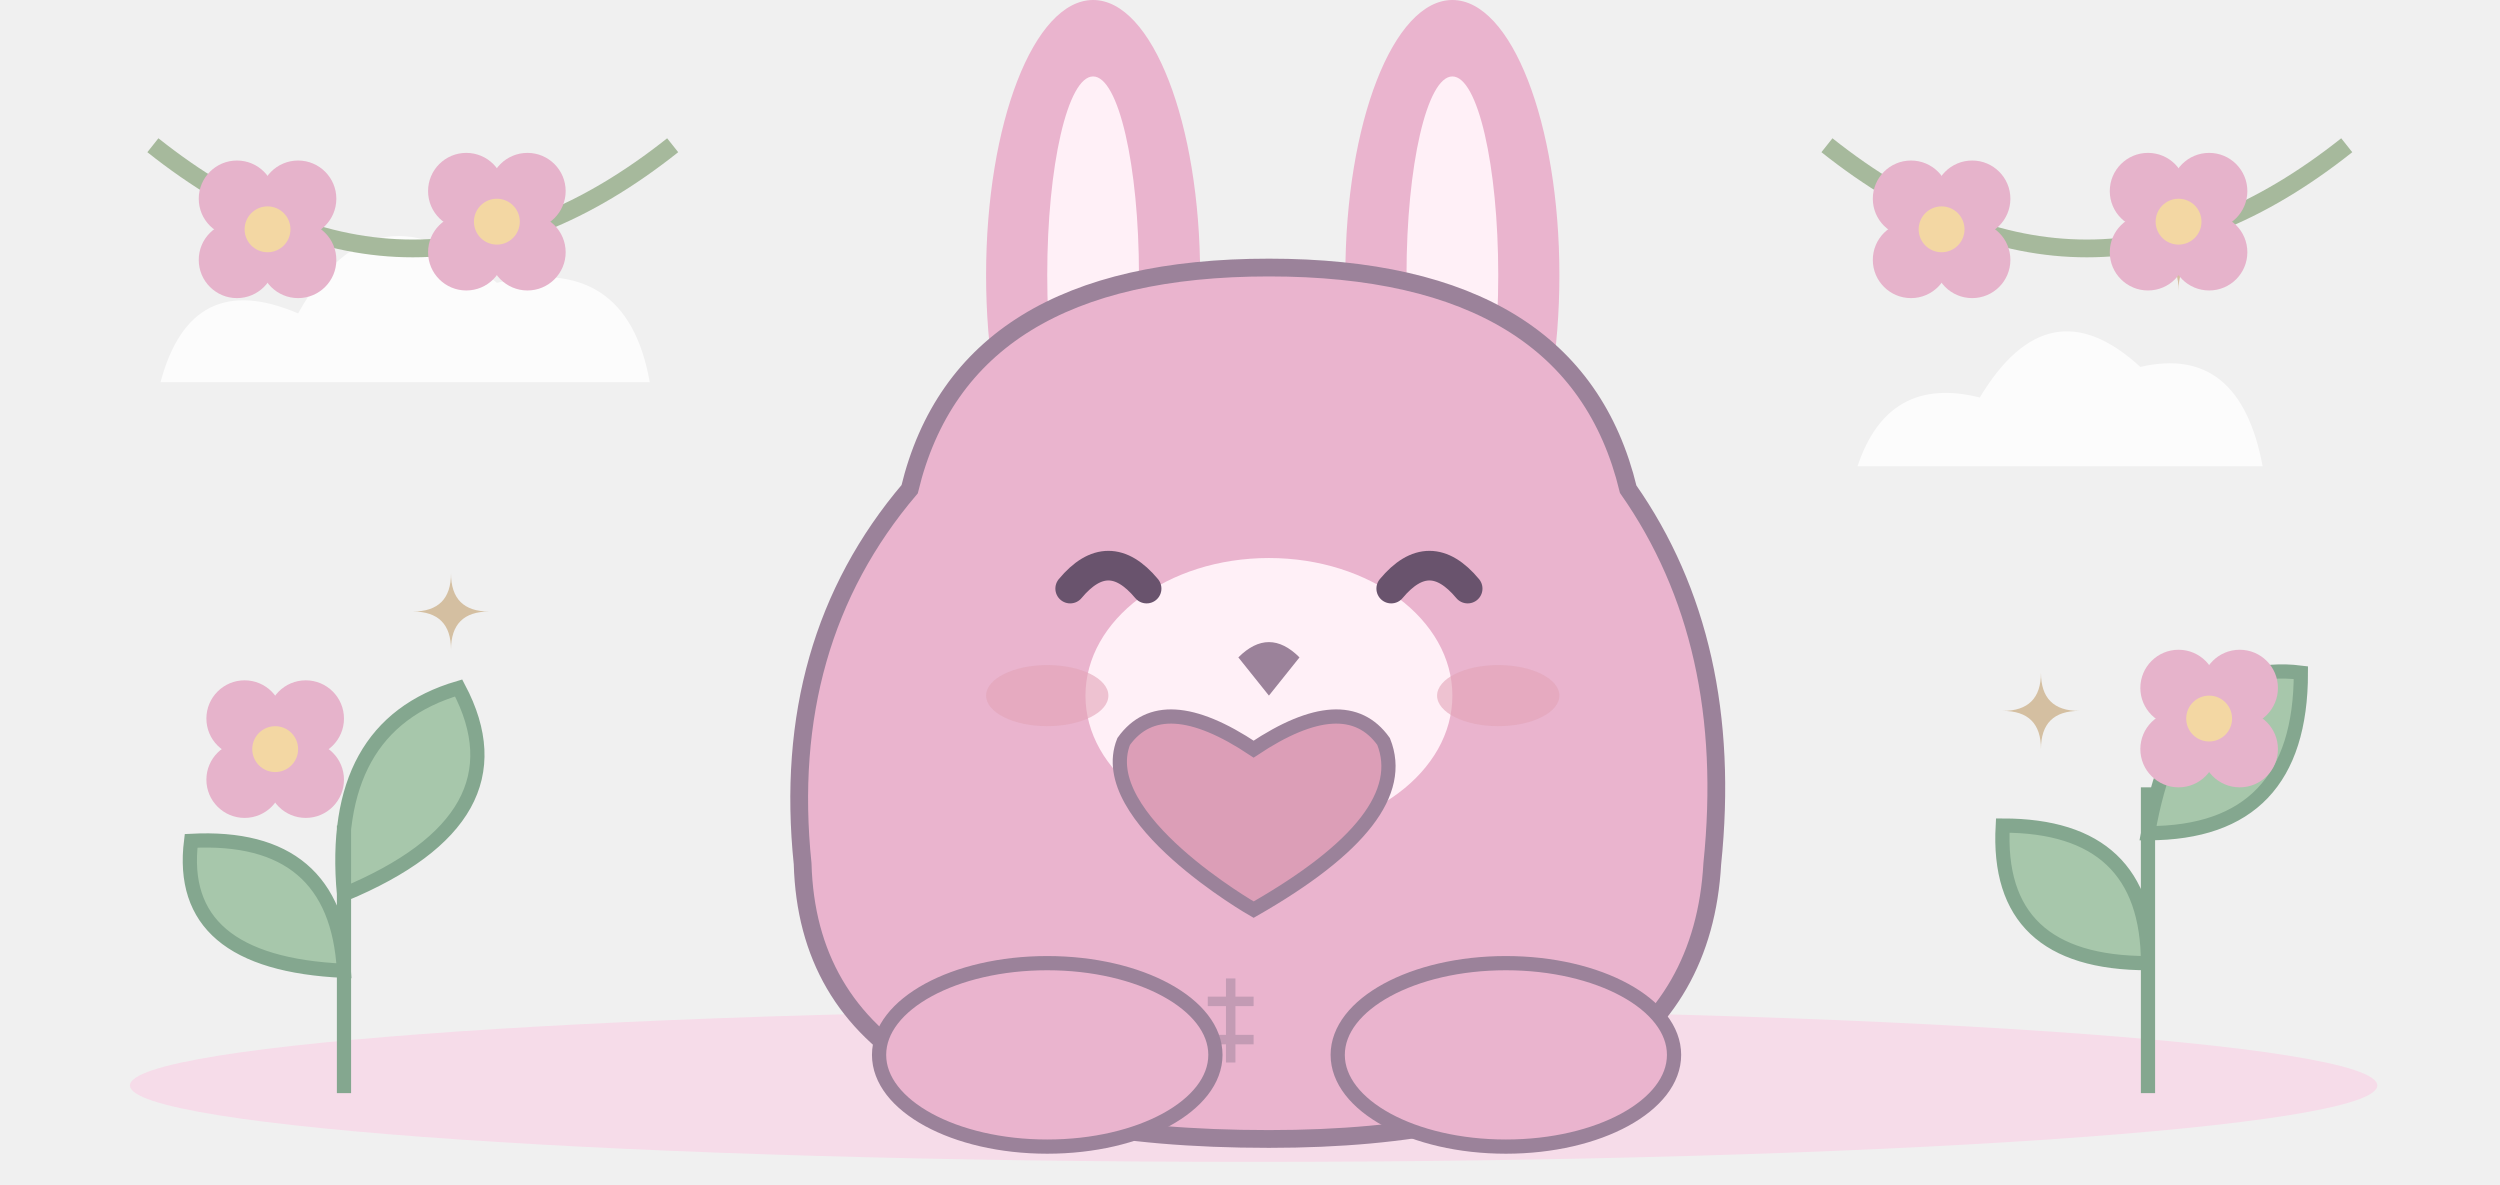
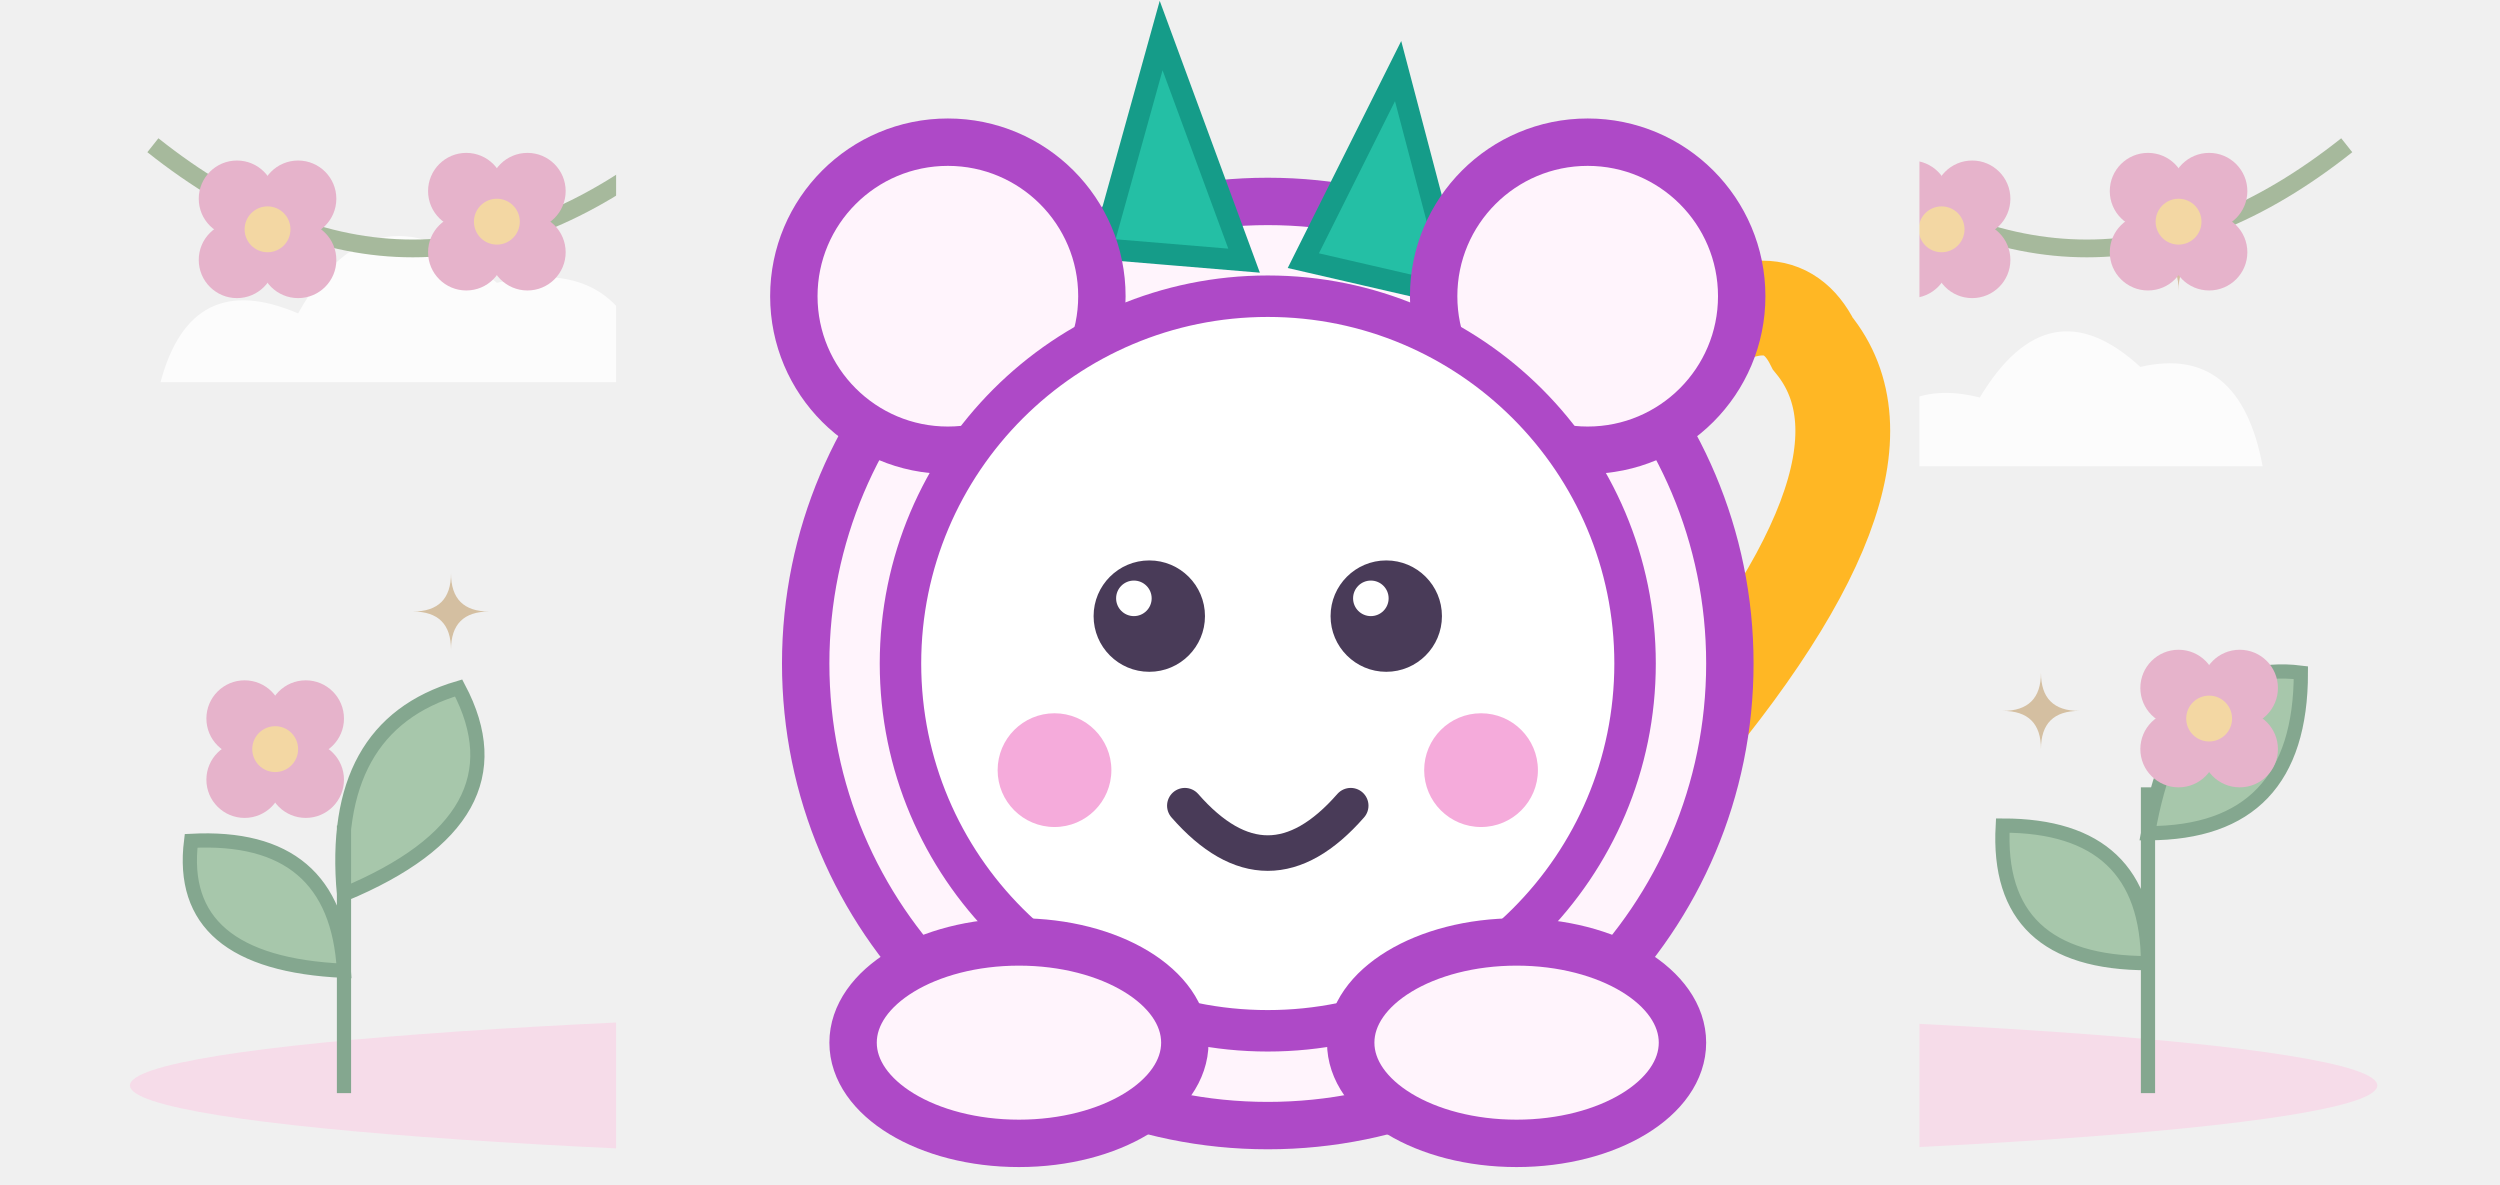
<svg xmlns="http://www.w3.org/2000/svg" width="211" height="100" viewBox="0 0 211 100" fill="none">
-   <path d="M105.806 98.064C158.184 98.064 200.645 95.176 200.645 91.613C200.645 88.05 158.184 85.161 105.806 85.161C53.428 85.161 10.968 88.05 10.968 91.613C10.968 95.176 53.428 98.064 105.806 98.064Z" fill="#F6DCE9" />
-   <path opacity="0.8" d="M13.548 32.258C15.269 25.806 19.14 23.871 25.161 26.452C29.462 18.71 35.054 17.849 41.935 23.871C49.247 22.151 53.548 24.946 54.839 32.258H13.548ZM156.774 39.355C158.495 34.194 161.935 32.258 167.097 33.548C170.968 27.097 175.484 26.237 180.645 30.968C186.237 29.677 189.677 32.473 190.968 39.355H156.774Z" fill="white" />
-   <path d="M24.516 14.839C24.516 16.989 23.441 18.065 21.29 18.065C23.441 18.065 24.516 19.14 24.516 21.291C24.516 19.14 25.591 18.065 27.742 18.065C25.591 18.065 24.516 16.989 24.516 14.839Z" fill="#D4BFA1" />
-   <path d="M183.871 18.064C183.871 20.215 182.796 21.29 180.645 21.29C182.796 21.29 183.871 22.366 183.871 24.516C183.871 22.366 184.946 21.29 187.097 21.29C184.946 21.29 183.871 20.215 183.871 18.064Z" fill="#D4BFA1" />
-   <path d="M172.258 56.774C172.258 58.925 171.183 60 169.032 60C171.183 60 172.258 61.075 172.258 63.226C172.258 61.075 173.333 60 175.484 60C173.333 60 172.258 58.925 172.258 56.774Z" fill="#D4BFA1" />
-   <path d="M38.065 48.387C38.065 50.538 36.989 51.613 34.839 51.613C36.989 51.613 38.065 52.688 38.065 54.839C38.065 52.688 39.14 51.613 41.29 51.613C39.14 51.613 38.065 50.538 38.065 48.387Z" fill="#D4BFA1" />
-   <path d="M29.032 92.258V69.677V92.258ZM29.032 81.935C19.57 81.505 15.269 77.849 16.129 70.968C24.301 70.538 28.602 74.194 29.032 81.935ZM29.032 75.484C28.172 66.021 31.398 60.215 38.71 58.064C42.581 65.376 39.355 71.183 29.032 75.484ZM181.29 92.258V66.451V92.258ZM181.29 81.29C172.688 81.29 168.602 77.419 169.032 69.677C177.204 69.677 181.29 73.548 181.29 81.29ZM181.29 70.323C183.011 60.43 187.312 55.914 194.194 56.774C194.194 65.806 189.892 70.323 181.29 70.323Z" fill="#A7C7AB" />
-   <path d="M29.032 92.258V69.677M181.29 92.258V66.451M29.032 81.935C19.57 81.505 15.269 77.849 16.129 70.968C24.301 70.538 28.602 74.194 29.032 81.935ZM29.032 75.484C28.172 66.021 31.398 60.215 38.71 58.064C42.581 65.376 39.355 71.183 29.032 75.484ZM181.29 81.29C172.688 81.29 168.602 77.419 169.032 69.677C177.204 69.677 181.29 73.548 181.29 81.29ZM181.29 70.323C183.011 60.43 187.312 55.914 194.194 56.774C194.194 65.806 189.892 70.323 181.29 70.323Z" stroke="#84A78F" stroke-width="1.2" />
-   <path d="M20.645 63.871C22.427 63.871 23.871 62.427 23.871 60.645C23.871 58.864 22.427 57.419 20.645 57.419C18.864 57.419 17.419 58.864 17.419 60.645C17.419 62.427 18.864 63.871 20.645 63.871Z" fill="#E6B3CB" />
-   <path d="M25.806 63.871C27.588 63.871 29.032 62.427 29.032 60.645C29.032 58.864 27.588 57.419 25.806 57.419C24.025 57.419 22.581 58.864 22.581 60.645C22.581 62.427 24.025 63.871 25.806 63.871Z" fill="#E6B3CB" />
-   <path d="M20.645 69.032C22.427 69.032 23.871 67.588 23.871 65.806C23.871 64.025 22.427 62.581 20.645 62.581C18.864 62.581 17.419 64.025 17.419 65.806C17.419 67.588 18.864 69.032 20.645 69.032Z" fill="#E6B3CB" />
-   <path d="M25.806 69.032C27.588 69.032 29.032 67.588 29.032 65.806C29.032 64.025 27.588 62.581 25.806 62.581C24.025 62.581 22.581 64.025 22.581 65.806C22.581 67.588 24.025 69.032 25.806 69.032Z" fill="#E6B3CB" />
-   <path d="M23.226 65.162C24.295 65.162 25.161 64.295 25.161 63.226C25.161 62.157 24.295 61.291 23.226 61.291C22.157 61.291 21.29 62.157 21.29 63.226C21.29 64.295 22.157 65.162 23.226 65.162Z" fill="#F3D7A3" />
-   <path d="M183.871 61.291C185.653 61.291 187.097 59.846 187.097 58.065C187.097 56.283 185.653 54.839 183.871 54.839C182.089 54.839 180.645 56.283 180.645 58.065C180.645 59.846 182.089 61.291 183.871 61.291Z" fill="#E6B3CB" />
-   <path d="M189.032 61.291C190.814 61.291 192.258 59.846 192.258 58.065C192.258 56.283 190.814 54.839 189.032 54.839C187.251 54.839 185.806 56.283 185.806 58.065C185.806 59.846 187.251 61.291 189.032 61.291Z" fill="#E6B3CB" />
-   <path d="M183.871 66.452C185.653 66.452 187.097 65.007 187.097 63.226C187.097 61.444 185.653 60 183.871 60C182.089 60 180.645 61.444 180.645 63.226C180.645 65.007 182.089 66.452 183.871 66.452Z" fill="#E6B3CB" />
-   <path d="M189.032 66.452C190.814 66.452 192.258 65.007 192.258 63.226C192.258 61.444 190.814 60 189.032 60C187.251 60 185.806 61.444 185.806 63.226C185.806 65.007 187.251 66.452 189.032 66.452Z" fill="#E6B3CB" />
-   <path d="M186.452 62.581C187.521 62.581 188.387 61.714 188.387 60.645C188.387 59.577 187.521 58.71 186.452 58.71C185.383 58.71 184.516 59.577 184.516 60.645C184.516 61.714 185.383 62.581 186.452 62.581Z" fill="#F3D7A3" />
-   <path d="M12.903 12.258C27.527 23.871 42.151 23.871 56.774 12.258M154.194 12.258C168.817 23.871 183.441 23.871 198.065 12.258" stroke="#A6B99C" stroke-width="1.5" />
-   <path d="M20 20C21.782 20 23.226 18.556 23.226 16.774C23.226 14.993 21.782 13.548 20 13.548C18.218 13.548 16.774 14.993 16.774 16.774C16.774 18.556 18.218 20 20 20Z" fill="#E6B3CB" />
-   <path d="M25.161 20C26.943 20 28.387 18.556 28.387 16.774C28.387 14.993 26.943 13.548 25.161 13.548C23.38 13.548 21.936 14.993 21.936 16.774C21.936 18.556 23.38 20 25.161 20Z" fill="#E6B3CB" />
-   <path d="M20 25.161C21.782 25.161 23.226 23.717 23.226 21.935C23.226 20.154 21.782 18.709 20 18.709C18.218 18.709 16.774 20.154 16.774 21.935C16.774 23.717 18.218 25.161 20 25.161Z" fill="#E6B3CB" />
-   <path d="M25.161 25.161C26.943 25.161 28.387 23.717 28.387 21.935C28.387 20.154 26.943 18.709 25.161 18.709C23.38 18.709 21.936 20.154 21.936 21.935C21.936 23.717 23.38 25.161 25.161 25.161Z" fill="#E6B3CB" />
-   <path d="M22.581 21.29C23.65 21.29 24.516 20.424 24.516 19.355C24.516 18.286 23.65 17.419 22.581 17.419C21.512 17.419 20.645 18.286 20.645 19.355C20.645 20.424 21.512 21.29 22.581 21.29Z" fill="#F3D7A3" />
-   <path d="M39.355 19.355C41.136 19.355 42.581 17.911 42.581 16.129C42.581 14.348 41.136 12.903 39.355 12.903C37.573 12.903 36.129 14.348 36.129 16.129C36.129 17.911 37.573 19.355 39.355 19.355Z" fill="#E6B3CB" />
-   <path d="M44.516 19.355C46.298 19.355 47.742 17.911 47.742 16.129C47.742 14.348 46.298 12.903 44.516 12.903C42.735 12.903 41.29 14.348 41.29 16.129C41.29 17.911 42.735 19.355 44.516 19.355Z" fill="#E6B3CB" />
-   <path d="M39.355 24.516C41.136 24.516 42.581 23.072 42.581 21.29C42.581 19.509 41.136 18.064 39.355 18.064C37.573 18.064 36.129 19.509 36.129 21.29C36.129 23.072 37.573 24.516 39.355 24.516Z" fill="#E6B3CB" />
-   <path d="M44.516 24.516C46.298 24.516 47.742 23.072 47.742 21.29C47.742 19.509 46.298 18.064 44.516 18.064C42.735 18.064 41.29 19.509 41.29 21.29C41.29 23.072 42.735 24.516 44.516 24.516Z" fill="#E6B3CB" />
-   <path d="M41.935 20.645C43.004 20.645 43.871 19.779 43.871 18.71C43.871 17.641 43.004 16.774 41.935 16.774C40.867 16.774 40 17.641 40 18.71C40 19.779 40.867 20.645 41.935 20.645Z" fill="#F3D7A3" />
-   <path d="M161.29 20C163.072 20 164.516 18.556 164.516 16.774C164.516 14.993 163.072 13.548 161.29 13.548C159.509 13.548 158.065 14.993 158.065 16.774C158.065 18.556 159.509 20 161.29 20Z" fill="#E6B3CB" />
-   <path d="M166.452 20C168.233 20 169.677 18.556 169.677 16.774C169.677 14.993 168.233 13.548 166.452 13.548C164.67 13.548 163.226 14.993 163.226 16.774C163.226 18.556 164.67 20 166.452 20Z" fill="#E6B3CB" />
-   <path d="M161.29 25.161C163.072 25.161 164.516 23.717 164.516 21.935C164.516 20.154 163.072 18.709 161.29 18.709C159.509 18.709 158.065 20.154 158.065 21.935C158.065 23.717 159.509 25.161 161.29 25.161Z" fill="#E6B3CB" />
-   <path d="M166.452 25.161C168.233 25.161 169.677 23.717 169.677 21.935C169.677 20.154 168.233 18.709 166.452 18.709C164.67 18.709 163.226 20.154 163.226 21.935C163.226 23.717 164.67 25.161 166.452 25.161Z" fill="#E6B3CB" />
-   <path d="M163.871 21.29C164.94 21.29 165.806 20.424 165.806 19.355C165.806 18.286 164.94 17.419 163.871 17.419C162.802 17.419 161.935 18.286 161.935 19.355C161.935 20.424 162.802 21.29 163.871 21.29Z" fill="#F3D7A3" />
-   <path d="M181.29 19.355C183.072 19.355 184.516 17.911 184.516 16.129C184.516 14.348 183.072 12.903 181.29 12.903C179.509 12.903 178.065 14.348 178.065 16.129C178.065 17.911 179.509 19.355 181.29 19.355Z" fill="#E6B3CB" />
-   <path d="M186.452 19.355C188.233 19.355 189.677 17.911 189.677 16.129C189.677 14.348 188.233 12.903 186.452 12.903C184.67 12.903 183.226 14.348 183.226 16.129C183.226 17.911 184.67 19.355 186.452 19.355Z" fill="#E6B3CB" />
-   <path d="M181.29 24.516C183.072 24.516 184.516 23.072 184.516 21.29C184.516 19.509 183.072 18.064 181.29 18.064C179.509 18.064 178.065 19.509 178.065 21.29C178.065 23.072 179.509 24.516 181.29 24.516Z" fill="#E6B3CB" />
-   <path d="M186.452 24.516C188.233 24.516 189.677 23.072 189.677 21.29C189.677 19.509 188.233 18.064 186.452 18.064C184.67 18.064 183.226 19.509 183.226 21.29C183.226 23.072 184.67 24.516 186.452 24.516Z" fill="#E6B3CB" />
-   <path d="M183.871 20.645C184.94 20.645 185.806 19.779 185.806 18.71C185.806 17.641 184.94 16.774 183.871 16.774C182.802 16.774 181.935 17.641 181.935 18.71C181.935 19.779 182.802 20.645 183.871 20.645Z" fill="#F3D7A3" />
-   <path d="M92.258 46.452C97.246 46.452 101.29 36.053 101.29 23.226C101.29 10.399 97.246 0 92.258 0C87.27 0 83.226 10.399 83.226 23.226C83.226 36.053 87.27 46.452 92.258 46.452Z" fill="#EAB4CE" />
-   <path d="M122.581 46.452C127.569 46.452 131.613 36.053 131.613 23.226C131.613 10.399 127.569 0 122.581 0C117.592 0 113.548 10.399 113.548 23.226C113.548 36.053 117.592 46.452 122.581 46.452Z" fill="#EAB4CE" />
-   <path d="M92.258 40C94.396 40 96.129 32.49 96.129 23.226C96.129 13.962 94.396 6.452 92.258 6.452C90.12 6.452 88.387 13.962 88.387 23.226C88.387 32.49 90.12 40 92.258 40Z" fill="#FFF0F7" />
-   <path d="M122.581 40C124.719 40 126.452 32.49 126.452 23.226C126.452 13.962 124.719 6.452 122.581 6.452C120.443 6.452 118.71 13.962 118.71 23.226C118.71 32.49 120.443 40 122.581 40Z" fill="#FFF0F7" />
-   <path d="M76.774 41.29C79.785 28.817 89.892 22.581 107.097 22.581C124.301 22.581 134.409 28.817 137.419 41.29C143.441 49.892 145.806 60.43 144.516 72.903C143.656 88.387 131.183 96.129 107.097 96.129C81.29 96.129 68.172 88.387 67.742 72.903C66.452 60.43 69.462 49.892 76.774 41.29Z" fill="#EAB4CE" stroke="#9B829A" stroke-width="1.5" />
-   <path d="M88.387 96.774C96.226 96.774 102.581 93.308 102.581 89.032C102.581 84.757 96.226 81.29 88.387 81.29C80.548 81.29 74.194 84.757 74.194 89.032C74.194 93.308 80.548 96.774 88.387 96.774Z" fill="#EAB4CE" stroke="#9B829A" stroke-width="1.2" />
-   <path d="M127.097 96.774C134.936 96.774 141.29 93.308 141.29 89.032C141.29 84.757 134.936 81.29 127.097 81.29C119.258 81.29 112.903 84.757 112.903 89.032C112.903 93.308 119.258 96.774 127.097 96.774Z" fill="#EAB4CE" stroke="#9B829A" stroke-width="1.2" />
-   <path d="M107.097 70.323C115.648 70.323 122.581 65.123 122.581 58.71C122.581 52.296 115.648 47.097 107.097 47.097C98.545 47.097 91.613 52.296 91.613 58.71C91.613 65.123 98.545 70.323 107.097 70.323Z" fill="#FFF0F7" />
-   <path d="M104.516 55.484C106.237 53.763 107.957 53.763 109.677 55.484L107.097 58.709L104.516 55.484Z" fill="#9B829A" />
-   <path d="M90.323 49.677C92.473 47.096 94.624 47.096 96.774 49.677M117.419 49.677C119.57 47.096 121.72 47.096 123.871 49.677" stroke="#69536D" stroke-width="2.5" stroke-linecap="round" />
-   <path opacity="0.6" d="M88.387 61.29C91.238 61.29 93.548 60.135 93.548 58.71C93.548 57.284 91.238 56.129 88.387 56.129C85.537 56.129 83.226 57.284 83.226 58.71C83.226 60.135 85.537 61.29 88.387 61.29Z" fill="#E2A4B7" />
-   <path opacity="0.6" d="M126.452 61.29C129.302 61.29 131.613 60.135 131.613 58.71C131.613 57.284 129.302 56.129 126.452 56.129C123.601 56.129 121.29 57.284 121.29 58.71C121.29 60.135 123.601 61.29 126.452 61.29Z" fill="#E2A4B7" />
-   <path d="M101.935 61.935C105.376 64.946 108.817 64.946 112.258 61.935" stroke="#9B829A" stroke-width="1.6" stroke-linecap="round" />
-   <path d="M105.806 76.774C105.806 76.774 92.258 69.032 94.839 62.581C96.989 59.57 100.645 59.785 105.806 63.226C110.968 59.785 114.624 59.57 116.774 62.581C118.495 66.882 114.839 71.613 105.806 76.774Z" fill="#DC9EB7" stroke="#9B829A" stroke-width="1.2" />
-   <path d="M80.772 75.585C85.616 77.844 90.641 77.319 91.996 74.412C93.352 71.506 90.524 67.319 85.68 65.06C80.836 62.801 75.81 63.326 74.455 66.233C73.1 69.139 75.928 73.326 80.772 75.585Z" fill="#EAB4CE" />
-   <path d="M132.777 75.585C137.62 73.326 140.449 69.139 139.093 66.233C137.738 63.326 132.713 62.801 127.869 65.06C123.025 67.319 120.197 71.506 121.552 74.412C122.907 77.319 127.933 77.844 132.777 75.585Z" fill="#EAB4CE" />
-   <g opacity="0.5">
-     <path d="M103.871 82.581V89.677V82.581ZM101.935 84.516H105.806H101.935ZM101.935 87.742H105.806H101.935Z" fill="black" />
-     <path d="M103.871 82.581V89.677M101.935 84.516H105.806M101.935 87.742H105.806" stroke="#9B829A" stroke-width="0.8" />
+   <defs>
+     <mask id="pl-cozy-clear">
+       <rect width="211" height="100" fill="white" />
+       <rect x="52" y="0" width="110" height="100" fill="black" />
+     </mask>
+   </defs>
+   <g mask="url(#pl-cozy-clear)">
+     <path d="M105.806 98.064C158.184 98.064 200.645 95.176 200.645 91.613C200.645 88.05 158.184 85.161 105.806 85.161C53.428 85.161 10.968 88.05 10.968 91.613C10.968 95.176 53.428 98.064 105.806 98.064Z" fill="#F6DCE9" />
+     <path opacity="0.8" d="M13.548 32.258C15.269 25.806 19.14 23.871 25.161 26.452C29.462 18.71 35.054 17.849 41.935 23.871C49.247 22.151 53.548 24.946 54.839 32.258H13.548ZM156.774 39.355C158.495 34.194 161.935 32.258 167.097 33.548C170.968 27.097 175.484 26.237 180.645 30.968C186.237 29.677 189.677 32.473 190.968 39.355H156.774Z" fill="white" />
+     <path d="M24.516 14.839C24.516 16.989 23.441 18.065 21.29 18.065C23.441 18.065 24.516 19.14 24.516 21.291C24.516 19.14 25.591 18.065 27.742 18.065C25.591 18.065 24.516 16.989 24.516 14.839Z" fill="#D4BFA1" />
+     <path d="M183.871 18.064C183.871 20.215 182.796 21.29 180.645 21.29C182.796 21.29 183.871 22.366 183.871 24.516C183.871 22.366 184.946 21.29 187.097 21.29C184.946 21.29 183.871 20.215 183.871 18.064Z" fill="#D4BFA1" />
+     <path d="M172.258 56.774C172.258 58.925 171.183 60 169.032 60C171.183 60 172.258 61.075 172.258 63.226C172.258 61.075 173.333 60 175.484 60C173.333 60 172.258 58.925 172.258 56.774Z" fill="#D4BFA1" />
+     <path d="M38.065 48.387C38.065 50.538 36.989 51.613 34.839 51.613C36.989 51.613 38.065 52.688 38.065 54.839C38.065 52.688 39.14 51.613 41.29 51.613C39.14 51.613 38.065 50.538 38.065 48.387Z" fill="#D4BFA1" />
+     <path d="M29.032 92.258V69.677V92.258ZM29.032 81.935C19.57 81.505 15.269 77.849 16.129 70.968C24.301 70.538 28.602 74.194 29.032 81.935ZM29.032 75.484C28.172 66.021 31.398 60.215 38.71 58.064C42.581 65.376 39.355 71.183 29.032 75.484ZM181.29 92.258V66.451V92.258ZM181.29 81.29C172.688 81.29 168.602 77.419 169.032 69.677C177.204 69.677 181.29 73.548 181.29 81.29ZM181.29 70.323C183.011 60.43 187.312 55.914 194.194 56.774C194.194 65.806 189.892 70.323 181.29 70.323Z" fill="#A7C7AB" />
+     <path d="M29.032 92.258V69.677M181.29 92.258V66.451M29.032 81.935C19.57 81.505 15.269 77.849 16.129 70.968C24.301 70.538 28.602 74.194 29.032 81.935ZM29.032 75.484C28.172 66.021 31.398 60.215 38.71 58.064C42.581 65.376 39.355 71.183 29.032 75.484ZM181.29 81.29C172.688 81.29 168.602 77.419 169.032 69.677C177.204 69.677 181.29 73.548 181.29 81.29ZM181.29 70.323C183.011 60.43 187.312 55.914 194.194 56.774C194.194 65.806 189.892 70.323 181.29 70.323Z" stroke="#84A78F" stroke-width="1.2" />
+     <path d="M20.645 63.871C22.427 63.871 23.871 62.427 23.871 60.645C23.871 58.864 22.427 57.419 20.645 57.419C18.864 57.419 17.419 58.864 17.419 60.645C17.419 62.427 18.864 63.871 20.645 63.871Z" fill="#E6B3CB" />
+     <path d="M25.806 63.871C27.588 63.871 29.032 62.427 29.032 60.645C29.032 58.864 27.588 57.419 25.806 57.419C24.025 57.419 22.581 58.864 22.581 60.645C22.581 62.427 24.025 63.871 25.806 63.871Z" fill="#E6B3CB" />
+     <path d="M20.645 69.032C22.427 69.032 23.871 67.588 23.871 65.806C23.871 64.025 22.427 62.581 20.645 62.581C18.864 62.581 17.419 64.025 17.419 65.806C17.419 67.588 18.864 69.032 20.645 69.032Z" fill="#E6B3CB" />
+     <path d="M25.806 69.032C27.588 69.032 29.032 67.588 29.032 65.806C29.032 64.025 27.588 62.581 25.806 62.581C24.025 62.581 22.581 64.025 22.581 65.806C22.581 67.588 24.025 69.032 25.806 69.032Z" fill="#E6B3CB" />
+     <path d="M23.226 65.162C24.295 65.162 25.161 64.295 25.161 63.226C25.161 62.157 24.295 61.291 23.226 61.291C22.157 61.291 21.29 62.157 21.29 63.226C21.29 64.295 22.157 65.162 23.226 65.162Z" fill="#F3D7A3" />
+     <path d="M183.871 61.291C185.653 61.291 187.097 59.846 187.097 58.065C187.097 56.283 185.653 54.839 183.871 54.839C182.089 54.839 180.645 56.283 180.645 58.065C180.645 59.846 182.089 61.291 183.871 61.291Z" fill="#E6B3CB" />
+     <path d="M189.032 61.291C190.814 61.291 192.258 59.846 192.258 58.065C192.258 56.283 190.814 54.839 189.032 54.839C187.251 54.839 185.806 56.283 185.806 58.065C185.806 59.846 187.251 61.291 189.032 61.291Z" fill="#E6B3CB" />
+     <path d="M183.871 66.452C185.653 66.452 187.097 65.007 187.097 63.226C187.097 61.444 185.653 60 183.871 60C182.089 60 180.645 61.444 180.645 63.226C180.645 65.007 182.089 66.452 183.871 66.452Z" fill="#E6B3CB" />
+     <path d="M189.032 66.452C190.814 66.452 192.258 65.007 192.258 63.226C192.258 61.444 190.814 60 189.032 60C187.251 60 185.806 61.444 185.806 63.226C185.806 65.007 187.251 66.452 189.032 66.452Z" fill="#E6B3CB" />
+     <path d="M186.452 62.581C187.521 62.581 188.387 61.714 188.387 60.645C188.387 59.577 187.521 58.71 186.452 58.71C185.383 58.71 184.516 59.577 184.516 60.645C184.516 61.714 185.383 62.581 186.452 62.581Z" fill="#F3D7A3" />
+     <path d="M12.903 12.258C27.527 23.871 42.151 23.871 56.774 12.258M154.194 12.258C168.817 23.871 183.441 23.871 198.065 12.258" stroke="#A6B99C" stroke-width="1.5" />
+     <path d="M20 20C21.782 20 23.226 18.556 23.226 16.774C23.226 14.993 21.782 13.548 20 13.548C18.218 13.548 16.774 14.993 16.774 16.774C16.774 18.556 18.218 20 20 20Z" fill="#E6B3CB" />
+     <path d="M25.161 20C26.943 20 28.387 18.556 28.387 16.774C28.387 14.993 26.943 13.548 25.161 13.548C23.38 13.548 21.936 14.993 21.936 16.774C21.936 18.556 23.38 20 25.161 20Z" fill="#E6B3CB" />
+     <path d="M20 25.161C21.782 25.161 23.226 23.717 23.226 21.935C23.226 20.154 21.782 18.709 20 18.709C18.218 18.709 16.774 20.154 16.774 21.935C16.774 23.717 18.218 25.161 20 25.161Z" fill="#E6B3CB" />
+     <path d="M25.161 25.161C26.943 25.161 28.387 23.717 28.387 21.935C28.387 20.154 26.943 18.709 25.161 18.709C23.38 18.709 21.936 20.154 21.936 21.935C21.936 23.717 23.38 25.161 25.161 25.161Z" fill="#E6B3CB" />
+     <path d="M22.581 21.29C23.65 21.29 24.516 20.424 24.516 19.355C24.516 18.286 23.65 17.419 22.581 17.419C21.512 17.419 20.645 18.286 20.645 19.355C20.645 20.424 21.512 21.29 22.581 21.29Z" fill="#F3D7A3" />
+     <path d="M39.355 19.355C41.136 19.355 42.581 17.911 42.581 16.129C42.581 14.348 41.136 12.903 39.355 12.903C37.573 12.903 36.129 14.348 36.129 16.129C36.129 17.911 37.573 19.355 39.355 19.355Z" fill="#E6B3CB" />
+     <path d="M44.516 19.355C46.298 19.355 47.742 17.911 47.742 16.129C47.742 14.348 46.298 12.903 44.516 12.903C42.735 12.903 41.29 14.348 41.29 16.129C41.29 17.911 42.735 19.355 44.516 19.355Z" fill="#E6B3CB" />
+     <path d="M39.355 24.516C41.136 24.516 42.581 23.072 42.581 21.29C42.581 19.509 41.136 18.064 39.355 18.064C37.573 18.064 36.129 19.509 36.129 21.29C36.129 23.072 37.573 24.516 39.355 24.516Z" fill="#E6B3CB" />
+     <path d="M44.516 24.516C46.298 24.516 47.742 23.072 47.742 21.29C47.742 19.509 46.298 18.064 44.516 18.064C42.735 18.064 41.29 19.509 41.29 21.29C41.29 23.072 42.735 24.516 44.516 24.516Z" fill="#E6B3CB" />
+     <path d="M41.935 20.645C43.004 20.645 43.871 19.779 43.871 18.71C43.871 17.641 43.004 16.774 41.935 16.774C40.867 16.774 40 17.641 40 18.71C40 19.779 40.867 20.645 41.935 20.645Z" fill="#F3D7A3" />
+     <path d="M161.29 20C163.072 20 164.516 18.556 164.516 16.774C164.516 14.993 163.072 13.548 161.29 13.548C159.509 13.548 158.065 14.993 158.065 16.774C158.065 18.556 159.509 20 161.29 20Z" fill="#E6B3CB" />
+     <path d="M166.452 20C168.233 20 169.677 18.556 169.677 16.774C169.677 14.993 168.233 13.548 166.452 13.548C164.67 13.548 163.226 14.993 163.226 16.774C163.226 18.556 164.67 20 166.452 20Z" fill="#E6B3CB" />
+     <path d="M161.29 25.161C163.072 25.161 164.516 23.717 164.516 21.935C164.516 20.154 163.072 18.709 161.29 18.709C159.509 18.709 158.065 20.154 158.065 21.935C158.065 23.717 159.509 25.161 161.29 25.161Z" fill="#E6B3CB" />
+     <path d="M166.452 25.161C168.233 25.161 169.677 23.717 169.677 21.935C169.677 20.154 168.233 18.709 166.452 18.709C164.67 18.709 163.226 20.154 163.226 21.935C163.226 23.717 164.67 25.161 166.452 25.161Z" fill="#E6B3CB" />
+     <path d="M163.871 21.29C164.94 21.29 165.806 20.424 165.806 19.355C165.806 18.286 164.94 17.419 163.871 17.419C162.802 17.419 161.935 18.286 161.935 19.355C161.935 20.424 162.802 21.29 163.871 21.29Z" fill="#F3D7A3" />
+     <path d="M181.29 19.355C183.072 19.355 184.516 17.911 184.516 16.129C184.516 14.348 183.072 12.903 181.29 12.903C179.509 12.903 178.065 14.348 178.065 16.129C178.065 17.911 179.509 19.355 181.29 19.355Z" fill="#E6B3CB" />
+     <path d="M186.452 19.355C188.233 19.355 189.677 17.911 189.677 16.129C189.677 14.348 188.233 12.903 186.452 12.903C184.67 12.903 183.226 14.348 183.226 16.129C183.226 17.911 184.67 19.355 186.452 19.355Z" fill="#E6B3CB" />
+     <path d="M181.29 24.516C183.072 24.516 184.516 23.072 184.516 21.29C184.516 19.509 183.072 18.064 181.29 18.064C179.509 18.064 178.065 19.509 178.065 21.29C178.065 23.072 179.509 24.516 181.29 24.516Z" fill="#E6B3CB" />
+     <path d="M186.452 24.516C188.233 24.516 189.677 23.072 189.677 21.29C189.677 19.509 188.233 18.064 186.452 18.064C184.67 18.064 183.226 19.509 183.226 21.29C183.226 23.072 184.67 24.516 186.452 24.516Z" fill="#E6B3CB" />
+     <path d="M183.871 20.645C184.94 20.645 185.806 19.779 185.806 18.71C185.806 17.641 184.94 16.774 183.871 16.774C182.802 16.774 181.935 17.641 181.935 18.71C181.935 19.779 182.802 20.645 183.871 20.645Z" fill="#F3D7A3" />
+     <path d="M92.258 46.452C97.246 46.452 101.29 36.053 101.29 23.226C101.29 10.399 97.246 0 92.258 0C87.27 0 83.226 10.399 83.226 23.226C83.226 36.053 87.27 46.452 92.258 46.452Z" fill="#EAB4CE" />
+     <path d="M122.581 46.452C127.569 46.452 131.613 36.053 131.613 23.226C131.613 10.399 127.569 0 122.581 0C117.592 0 113.548 10.399 113.548 23.226C113.548 36.053 117.592 46.452 122.581 46.452Z" fill="#EAB4CE" />
+     <path d="M92.258 40C94.396 40 96.129 32.49 96.129 23.226C96.129 13.962 94.396 6.452 92.258 6.452C90.12 6.452 88.387 13.962 88.387 23.226C88.387 32.49 90.12 40 92.258 40Z" fill="#FFF0F7" />
+     <path d="M122.581 40C124.719 40 126.452 32.49 126.452 23.226C126.452 13.962 124.719 6.452 122.581 6.452C120.443 6.452 118.71 13.962 118.71 23.226C118.71 32.49 120.443 40 122.581 40Z" fill="#FFF0F7" />
+     <path d="M76.774 41.29C79.785 28.817 89.892 22.581 107.097 22.581C124.301 22.581 134.409 28.817 137.419 41.29C143.441 49.892 145.806 60.43 144.516 72.903C143.656 88.387 131.183 96.129 107.097 96.129C81.29 96.129 68.172 88.387 67.742 72.903C66.452 60.43 69.462 49.892 76.774 41.29Z" fill="#EAB4CE" stroke="#9B829A" stroke-width="1.5" />
+     <path d="M88.387 96.774C96.226 96.774 102.581 93.308 102.581 89.032C102.581 84.757 96.226 81.29 88.387 81.29C80.548 81.29 74.194 84.757 74.194 89.032C74.194 93.308 80.548 96.774 88.387 96.774Z" fill="#EAB4CE" stroke="#9B829A" stroke-width="1.2" />
+     <path d="M127.097 96.774C134.936 96.774 141.29 93.308 141.29 89.032C141.29 84.757 134.936 81.29 127.097 81.29C119.258 81.29 112.903 84.757 112.903 89.032C112.903 93.308 119.258 96.774 127.097 96.774Z" fill="#EAB4CE" stroke="#9B829A" stroke-width="1.2" />
+     <path d="M107.097 70.323C115.648 70.323 122.581 65.123 122.581 58.71C122.581 52.296 115.648 47.097 107.097 47.097C98.545 47.097 91.613 52.296 91.613 58.71C91.613 65.123 98.545 70.323 107.097 70.323Z" fill="#FFF0F7" />
+     <path d="M104.516 55.484C106.237 53.763 107.957 53.763 109.677 55.484L107.097 58.709L104.516 55.484Z" fill="#9B829A" />
+     <path d="M90.323 49.677C92.473 47.096 94.624 47.096 96.774 49.677M117.419 49.677C119.57 47.096 121.72 47.096 123.871 49.677" stroke="#69536D" stroke-width="2.5" stroke-linecap="round" />
+     <path opacity="0.6" d="M88.387 61.29C91.238 61.29 93.548 60.135 93.548 58.71C93.548 57.284 91.238 56.129 88.387 56.129C85.537 56.129 83.226 57.284 83.226 58.71C83.226 60.135 85.537 61.29 88.387 61.29Z" fill="#E2A4B7" />
+     <path opacity="0.6" d="M126.452 61.29C129.302 61.29 131.613 60.135 131.613 58.71C131.613 57.284 129.302 56.129 126.452 56.129C123.601 56.129 121.29 57.284 121.29 58.71C121.29 60.135 123.601 61.29 126.452 61.29Z" fill="#E2A4B7" />
+     <path d="M101.935 61.935C105.376 64.946 108.817 64.946 112.258 61.935" stroke="#9B829A" stroke-width="1.6" stroke-linecap="round" />
+     <path d="M105.806 76.774C105.806 76.774 92.258 69.032 94.839 62.581C96.989 59.57 100.645 59.785 105.806 63.226C110.968 59.785 114.624 59.57 116.774 62.581C118.495 66.882 114.839 71.613 105.806 76.774Z" fill="#DC9EB7" stroke="#9B829A" stroke-width="1.2" />
+     <path d="M80.772 75.585C85.616 77.844 90.641 77.319 91.996 74.412C93.352 71.506 90.524 67.319 85.68 65.06C80.836 62.801 75.81 63.326 74.455 66.233C73.1 69.139 75.928 73.326 80.772 75.585Z" fill="#EAB4CE" />
+     <path d="M132.777 75.585C137.62 73.326 140.449 69.139 139.093 66.233C137.738 63.326 132.713 62.801 127.869 65.06C123.025 67.319 120.197 71.506 121.552 74.412C122.907 77.319 127.933 77.844 132.777 75.585Z" fill="#EAB4CE" />
+     <g opacity="0.5">
+       <path d="M103.871 82.581V89.677V82.581ZM101.935 84.516H105.806H101.935ZM101.935 87.742H105.806H101.935Z" fill="black" />
+       <path d="M103.871 82.581V89.677M101.935 84.516H105.806M101.935 87.742H105.806" stroke="#9B829A" stroke-width="0.8" />
+     </g>
+   </g>
+   <g transform="translate(57 0) scale(1)">
+     <g data-cozy-mascot="true">
+       <path d="M82 66Q105 40 96 29Q93 23 85 29" fill="none" stroke="#FFB724" stroke-width="8" stroke-linecap="round" />
+       <circle cx="50" cy="56" r="39" fill="#FFF4FC" stroke="#AE49C7" stroke-width="4" />
+       <path d="M36 21L41 3L48 22Z M53 22L61 6L66 25Z" fill="#24BFA5" stroke="#159C89" stroke-width="1.8" />
+       <circle cx="23" cy="25" r="13" fill="#FFF4FC" stroke="#AE49C7" stroke-width="4" />
+       <circle cx="77" cy="25" r="13" fill="#FFF4FC" stroke="#AE49C7" stroke-width="4" />
+       <circle cx="50" cy="56" r="31" fill="#FFFFFF" stroke="#AE49C7" stroke-width="3.5" />
+       <circle cx="40" cy="52" r="4.7" fill="#493B58" />
+       <circle cx="60" cy="52" r="4.7" fill="#493B58" />
+       <circle cx="38.7" cy="50.5" r="1.5" fill="white" />
+       <circle cx="58.7" cy="50.5" r="1.5" fill="white" />
+       <circle cx="32" cy="65" r="4.8" fill="#F5ABDB" />
+       <circle cx="68" cy="65" r="4.8" fill="#F5ABDB" />
+       <path d="M43 68Q50 76 57 68" stroke="#493B58" stroke-width="3" fill="none" stroke-linecap="round" />
+       <ellipse cx="29" cy="88" rx="14" ry="8.5" fill="#FFF4FC" stroke="#AE49C7" stroke-width="4" />
+       <ellipse cx="71" cy="88" rx="14" ry="8.5" fill="#FFF4FC" stroke="#AE49C7" stroke-width="4" />
+     </g>
  </g>
</svg>
